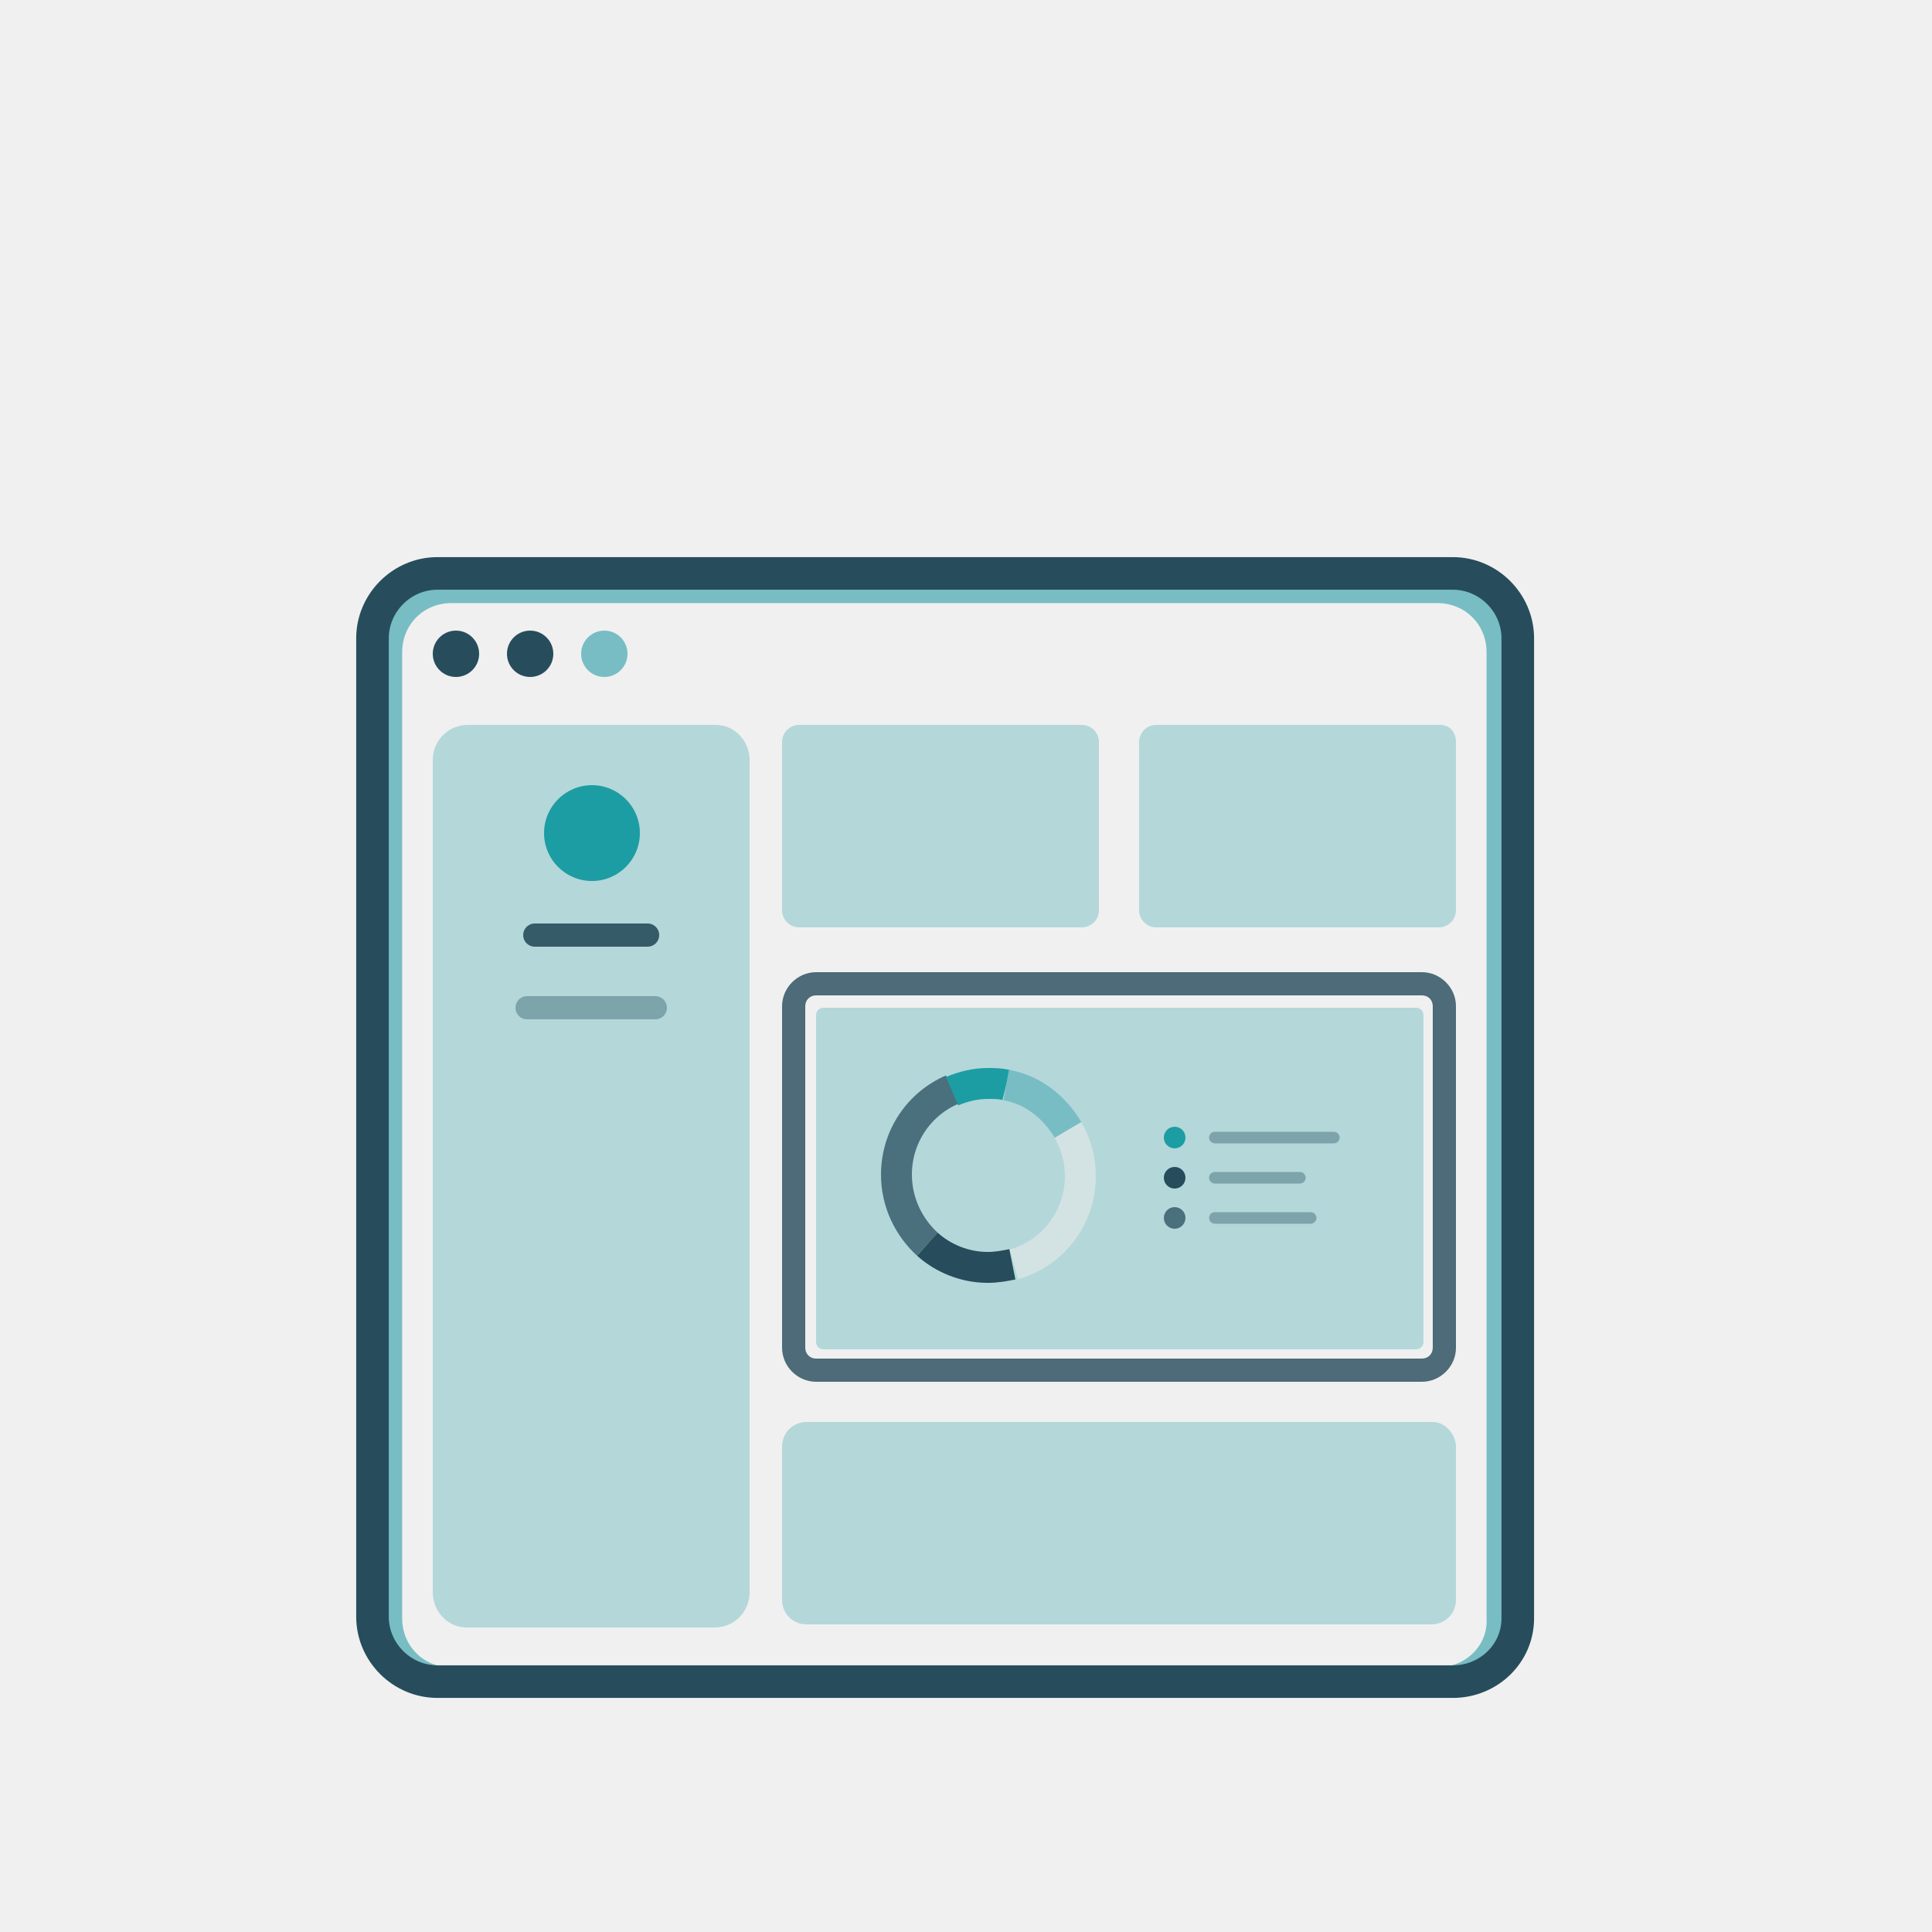
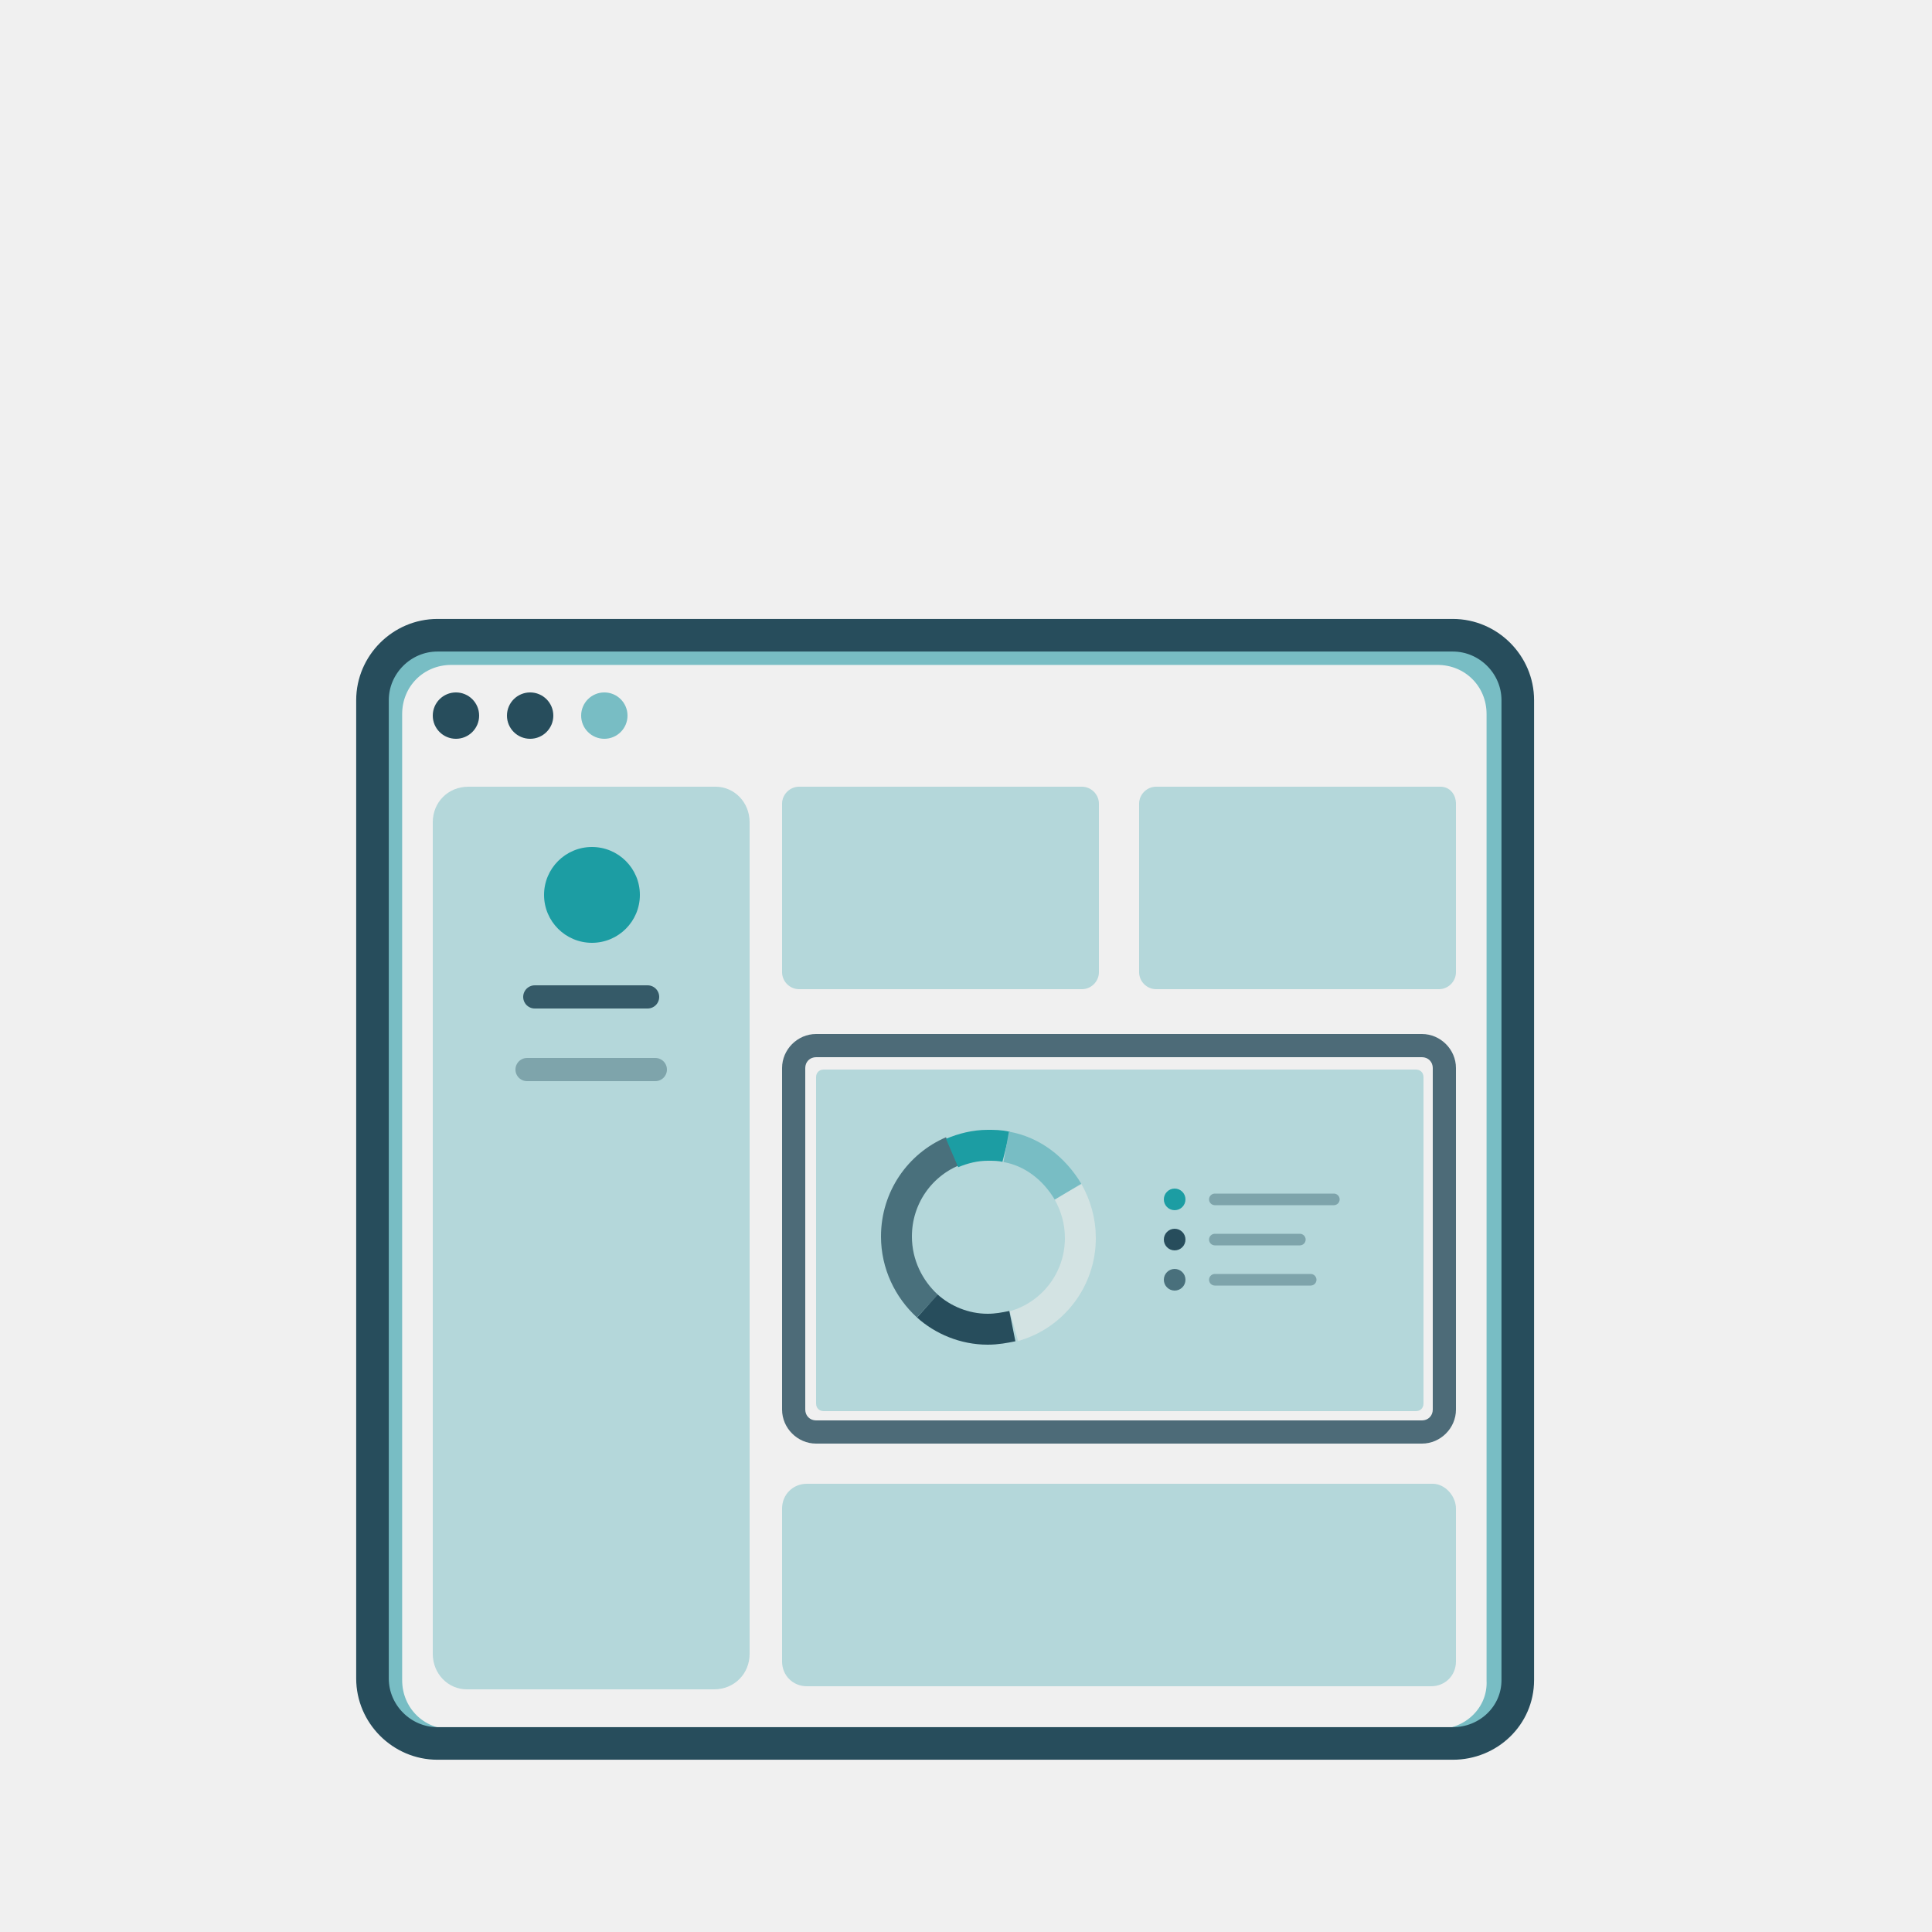
<svg xmlns="http://www.w3.org/2000/svg" width="125" height="125" viewBox="0 0 125 125" fill="none">
  <g clip-path="url(#clip0)">
-     <path d="M93 108.8H29.2C26.9 108.8 25.1 107 25.1 104.7V42.2C25.1 39.9 26.9 38.1 29.2 38.1H93C95.3 38.1 97.1 39.9 97.1 42.2V104.7C97.2 107 95.3 108.8 93 108.8Z" stroke="#78BDC4" stroke-width="1.839" stroke-miterlimit="10" />
-     <path d="M94 108.8H28.3C26 108.8 24.1 106.9 24.1 104.6V41.3C24.1 39 26 37.1 28.3 37.1H94C96.3 37.1 98.2 39 98.2 41.3V104.7C98.2 107 96.3 108.8 94 108.8Z" stroke="#274D5C" stroke-width="2.109" stroke-miterlimit="10" />
-     <path d="M29.5 43.8C30.328 43.8 31 43.128 31 42.3C31 41.472 30.328 40.8 29.5 40.8C28.672 40.8 28 41.472 28 42.3C28 43.128 28.672 43.8 29.5 43.8Z" fill="#274D5C" />
-     <path d="M34.3 43.8C35.128 43.8 35.8 43.128 35.8 42.3C35.8 41.472 35.128 40.8 34.3 40.8C33.471 40.8 32.8 41.472 32.8 42.3C32.8 43.128 33.471 43.8 34.3 43.8Z" fill="#274D5C" />
-     <path d="M39.1 43.8C39.928 43.8 40.6 43.128 40.6 42.3C40.6 41.472 39.928 40.8 39.1 40.8C38.272 40.8 37.6 41.472 37.6 42.3C37.6 43.128 38.272 43.8 39.1 43.8Z" fill="#78BDC4" />
-     <path opacity="0.5" d="M48.5 49.2V103C48.5 104.3 47.5 105.3 46.2 105.3H30.2C29 105.3 28 104.3 28 103V49.2C28 47.9 29 46.9 30.3 46.9H46.3C47.5 46.9 48.5 47.9 48.5 49.2Z" fill="#78BDC4" />
-     <path d="M38.3 57C40.012 57 41.4 55.612 41.4 53.9C41.4 52.188 40.012 50.8 38.3 50.8C36.588 50.8 35.2 52.188 35.2 53.9C35.2 55.612 36.588 57 38.3 57Z" fill="#1C9DA3" />
-     <path opacity="0.5" d="M71.1 48V58.9C71.1 59.5 70.6 60 70 60H51.7C51.1 60 50.6 59.5 50.6 58.9V48C50.6 47.4 51.1 46.9 51.7 46.9H70C70.6 46.9 71.1 47.4 71.1 48Z" fill="#78BDC4" />
-     <path opacity="0.5" d="M94.2 48V58.9C94.2 59.5 93.7 60 93.1 60H74.8C74.2 60 73.7 59.5 73.7 58.9V48C73.7 47.4 74.2 46.9 74.8 46.9H93.2C93.8 46.9 94.2 47.4 94.2 48Z" fill="#78BDC4" />
-     <path opacity="0.5" d="M94.2 93.6V103.5C94.2 104.4 93.5 105.1 92.6 105.1H52.2C51.3 105.1 50.6 104.4 50.6 103.5V93.6C50.6 92.7 51.3 92 52.2 92H92.7C93.5 92 94.2 92.8 94.2 93.6Z" fill="#78BDC4" />
+     <path d="M93 112.8H29.2C26.9 112.8 25.1 111 25.1 108.7V46.2C25.1 43.9 26.9 42.1 29.2 42.1H93C95.3 42.1 97.1 43.9 97.1 46.2V108.7C97.2 111 95.3 112.8 93 112.8Z" stroke="#78BDC4" stroke-width="1.839" stroke-miterlimit="10" />
+     <path d="M94 112.8H28.3C26 112.8 24.1 110.9 24.1 108.6V45.3C24.1 43 26 41.1 28.3 41.1H94C96.3 41.1 98.2 43 98.2 45.3V108.7C98.2 111 96.3 112.8 94 112.8Z" stroke="#274D5C" stroke-width="2.109" stroke-miterlimit="10" />
+     <path d="M29.5 47.8C30.328 47.8 31 47.128 31 46.3C31 45.472 30.328 44.8 29.5 44.8C28.672 44.8 28 45.472 28 46.3C28 47.128 28.672 47.8 29.5 47.8Z" fill="#274D5C" />
+     <path d="M34.3 47.8C35.128 47.8 35.8 47.128 35.8 46.3C35.8 45.472 35.128 44.8 34.3 44.8C33.471 44.8 32.8 45.472 32.8 46.3C32.8 47.128 33.471 47.8 34.3 47.8Z" fill="#274D5C" />
+     <path d="M39.1 47.8C39.928 47.8 40.6 47.128 40.6 46.3C40.6 45.472 39.928 44.8 39.1 44.8C38.272 44.8 37.6 45.472 37.6 46.3C37.6 47.128 38.272 47.8 39.1 47.8Z" fill="#78BDC4" />
+     <path opacity="0.5" d="M48.5 53.2V107C48.5 108.3 47.5 109.3 46.2 109.3H30.2C29 109.3 28 108.3 28 107V53.2C28 51.9 29 50.9 30.3 50.9H46.3C47.5 50.9 48.5 51.9 48.5 53.2Z" fill="#78BDC4" />
+     <path d="M38.3 61C40.012 61 41.4 59.612 41.4 57.9C41.4 56.188 40.012 54.8 38.3 54.8C36.588 54.8 35.2 56.188 35.2 57.9C35.2 59.612 36.588 61 38.3 61Z" fill="#1C9DA3" />
+     <path opacity="0.5" d="M71.1 52V62.9C71.1 63.5 70.6 64 70 64H51.7C51.1 64 50.6 63.5 50.6 62.9V52C50.6 51.4 51.1 50.9 51.7 50.9H70C70.6 50.9 71.1 51.4 71.1 52Z" fill="#78BDC4" />
+     <path opacity="0.5" d="M94.2 52V62.9C94.2 63.5 93.7 64 93.1 64H74.8C74.2 64 73.7 63.5 73.7 62.9V52C73.7 51.4 74.2 50.9 74.8 50.9H93.2C93.8 50.9 94.2 51.4 94.2 52Z" fill="#78BDC4" />
+     <path opacity="0.5" d="M94.2 97.6V107.5C94.2 108.4 93.5 109.1 92.6 109.1H52.2C51.3 109.1 50.6 108.4 50.6 107.5V97.6C50.6 96.7 51.3 96 52.2 96H92.7C93.5 96 94.2 96.8 94.2 97.6Z" fill="#78BDC4" />
    <g opacity="0.9">
-       <path opacity="0.9" d="M92 64.4C92.4 64.4 92.7 64.7 92.7 65.1V87.2C92.7 87.6 92.4 87.9 92 87.9H52.8C52.4 87.9 52.1 87.6 52.1 87.2V65.1C52.1 64.7 52.4 64.4 52.8 64.4H92V64.4ZM92 62.9H52.8C51.6 62.9 50.6 63.9 50.6 65.1V87.2C50.6 88.4 51.6 89.4 52.8 89.4H92C93.2 89.4 94.2 88.4 94.2 87.2V65.1C94.2 63.9 93.2 62.9 92 62.9Z" fill="#274D5C" />
+       <path opacity="0.9" d="M92 68.4C92.4 68.4 92.7 68.7 92.7 69.1V91.2C92.7 91.6 92.4 91.9 92 91.9H52.8C52.4 91.9 52.1 91.6 52.1 91.2V69.1C52.1 68.7 52.4 68.4 52.8 68.4H92ZM92 66.9H52.8C51.6 66.9 50.6 67.9 50.6 69.1V91.2C50.6 92.4 51.6 93.4 52.8 93.4H92C93.2 93.4 94.2 92.4 94.2 91.2V69.1C94.2 67.9 93.2 66.9 92 66.9Z" fill="#274D5C" />
    </g>
-     <path opacity="0.5" d="M92.1 65.7V86.8C92.1 87.1 91.9 87.3 91.6 87.3H53.3C53 87.3 52.8 87.1 52.8 86.8V65.7C52.8 65.4 53 65.2 53.3 65.2H91.6C91.9 65.2 92.1 65.4 92.1 65.7Z" fill="#78BDC4" />
-     <path opacity="0.3" d="M78.6 73.6H86.3" stroke="#012C3D" stroke-width="0.75" stroke-miterlimit="10" stroke-linecap="round" />
-     <path opacity="0.3" d="M78.6 76.2H84.1" stroke="#012C3D" stroke-width="0.75" stroke-miterlimit="10" stroke-linecap="round" />
-     <path opacity="0.3" d="M78.6 78.8H84.8" stroke="#012C3D" stroke-width="0.75" stroke-miterlimit="10" stroke-linecap="round" />
-     <path opacity="0.6" d="M60 80.5C58.8 79.4 58 77.8 58 76C58 73.5 59.5 71.4 61.6 70.5" stroke="#012C3D" stroke-width="2" stroke-miterlimit="10" />
-     <path d="M65.5 81.8C65 81.9 64.5 82 63.9 82C62.4 82 61 81.4 60 80.5" stroke="#274D5C" stroke-width="2" stroke-miterlimit="10" />
-     <path d="M69.1 73.1C69.6 74 69.9 75 69.9 76.1C69.9 78.8 68.1 81.1 65.6 81.8" stroke="#D3E3E3" stroke-width="2" stroke-miterlimit="10" />
-     <path d="M61.6 70.6C62.3 70.3 63.1 70.1 63.9 70.1C64.3 70.1 64.7 70.1 65.1 70.2" stroke="#1C9DA3" stroke-width="2" stroke-miterlimit="10" />
-     <path d="M65.1 70.2C66.8 70.5 68.2 71.6 69.1 73.1" stroke="#78BDC4" stroke-width="2" stroke-miterlimit="10" />
-     <path d="M76 74.3C76.386 74.3 76.7 73.987 76.7 73.6C76.7 73.213 76.386 72.9 76 72.9C75.613 72.9 75.3 73.213 75.3 73.6C75.3 73.987 75.613 74.3 76 74.3Z" fill="#1C9DA3" />
-     <path d="M76 76.9C76.386 76.9 76.7 76.587 76.7 76.2C76.7 75.813 76.386 75.5 76 75.5C75.613 75.5 75.3 75.813 75.3 76.2C75.3 76.587 75.613 76.9 76 76.9Z" fill="#274D5C" />
-     <path opacity="0.6" d="M76 79.5C76.386 79.5 76.7 79.187 76.7 78.8C76.7 78.413 76.386 78.1 76 78.1C75.613 78.1 75.3 78.413 75.3 78.8C75.3 79.187 75.613 79.5 76 79.5Z" fill="#012C3D" />
-     <path opacity="0.9" d="M34.6 60.5H41.9" stroke="#274D5C" stroke-width="1.5" stroke-miterlimit="10" stroke-linecap="round" />
-     <path opacity="0.3" d="M34.1 65.2H42.4" stroke="#012C3D" stroke-width="1.5" stroke-miterlimit="10" stroke-linecap="round" />
+     <path opacity="0.5" d="M92.1 69.7V90.8C92.1 91.1 91.9 91.3 91.6 91.3H53.3C53 91.3 52.8 91.1 52.8 90.8V69.7C52.8 69.4 53 69.2 53.3 69.2H91.6C91.9 69.2 92.1 69.4 92.1 69.7Z" fill="#78BDC4" />
+     <path opacity="0.3" d="M78.6 77.6H86.3" stroke="#012C3D" stroke-width="0.75" stroke-miterlimit="10" stroke-linecap="round" />
+     <path opacity="0.3" d="M78.6 80.2H84.1" stroke="#012C3D" stroke-width="0.75" stroke-miterlimit="10" stroke-linecap="round" />
+     <path opacity="0.3" d="M78.6 82.8H84.8" stroke="#012C3D" stroke-width="0.75" stroke-miterlimit="10" stroke-linecap="round" />
+     <path opacity="0.6" d="M60 84.5C58.8 83.4 58 81.8 58 80C58 77.5 59.5 75.4 61.6 74.5" stroke="#012C3D" stroke-width="2" stroke-miterlimit="10" />
+     <path d="M65.5 85.8C65 85.9 64.5 86 63.9 86C62.4 86 61 85.4 60 84.5" stroke="#274D5C" stroke-width="2" stroke-miterlimit="10" />
+     <path d="M69.1 77.1C69.6 78 69.9 79 69.9 80.1C69.9 82.8 68.1 85.1 65.6 85.8" stroke="#D3E3E3" stroke-width="2" stroke-miterlimit="10" />
+     <path d="M61.6 74.6C62.3 74.3 63.1 74.1 63.9 74.1C64.3 74.1 64.7 74.1 65.1 74.2" stroke="#1C9DA3" stroke-width="2" stroke-miterlimit="10" />
+     <path d="M65.1 74.2C66.8 74.5 68.2 75.6 69.1 77.1" stroke="#78BDC4" stroke-width="2" stroke-miterlimit="10" />
+     <path d="M76 78.3C76.386 78.3 76.7 77.987 76.7 77.6C76.7 77.213 76.386 76.9 76 76.9C75.613 76.9 75.3 77.213 75.3 77.6C75.3 77.987 75.613 78.3 76 78.3Z" fill="#1C9DA3" />
+     <path d="M76 80.9C76.386 80.9 76.7 80.587 76.7 80.2C76.7 79.813 76.386 79.5 76 79.5C75.613 79.5 75.3 79.813 75.3 80.2C75.3 80.587 75.613 80.9 76 80.9Z" fill="#274D5C" />
+     <path opacity="0.6" d="M76 83.5C76.386 83.5 76.7 83.187 76.7 82.8C76.7 82.413 76.386 82.1 76 82.1C75.613 82.1 75.3 82.413 75.3 82.8C75.3 83.187 75.613 83.5 76 83.5Z" fill="#012C3D" />
+     <path opacity="0.9" d="M34.6 64.5H41.9" stroke="#274D5C" stroke-width="1.5" stroke-miterlimit="10" stroke-linecap="round" />
+     <path opacity="0.3" d="M34.1 69.2H42.4" stroke="#012C3D" stroke-width="1.5" stroke-miterlimit="10" stroke-linecap="round" />
  </g>
  <defs>
    <clipPath id="clip0">
-       <rect x="23" y="36" width="76.3" height="73.9" fill="white" />
+       <rect x="23" y="40" width="76.3" height="73.9" fill="white" />
    </clipPath>
  </defs>
</svg>
